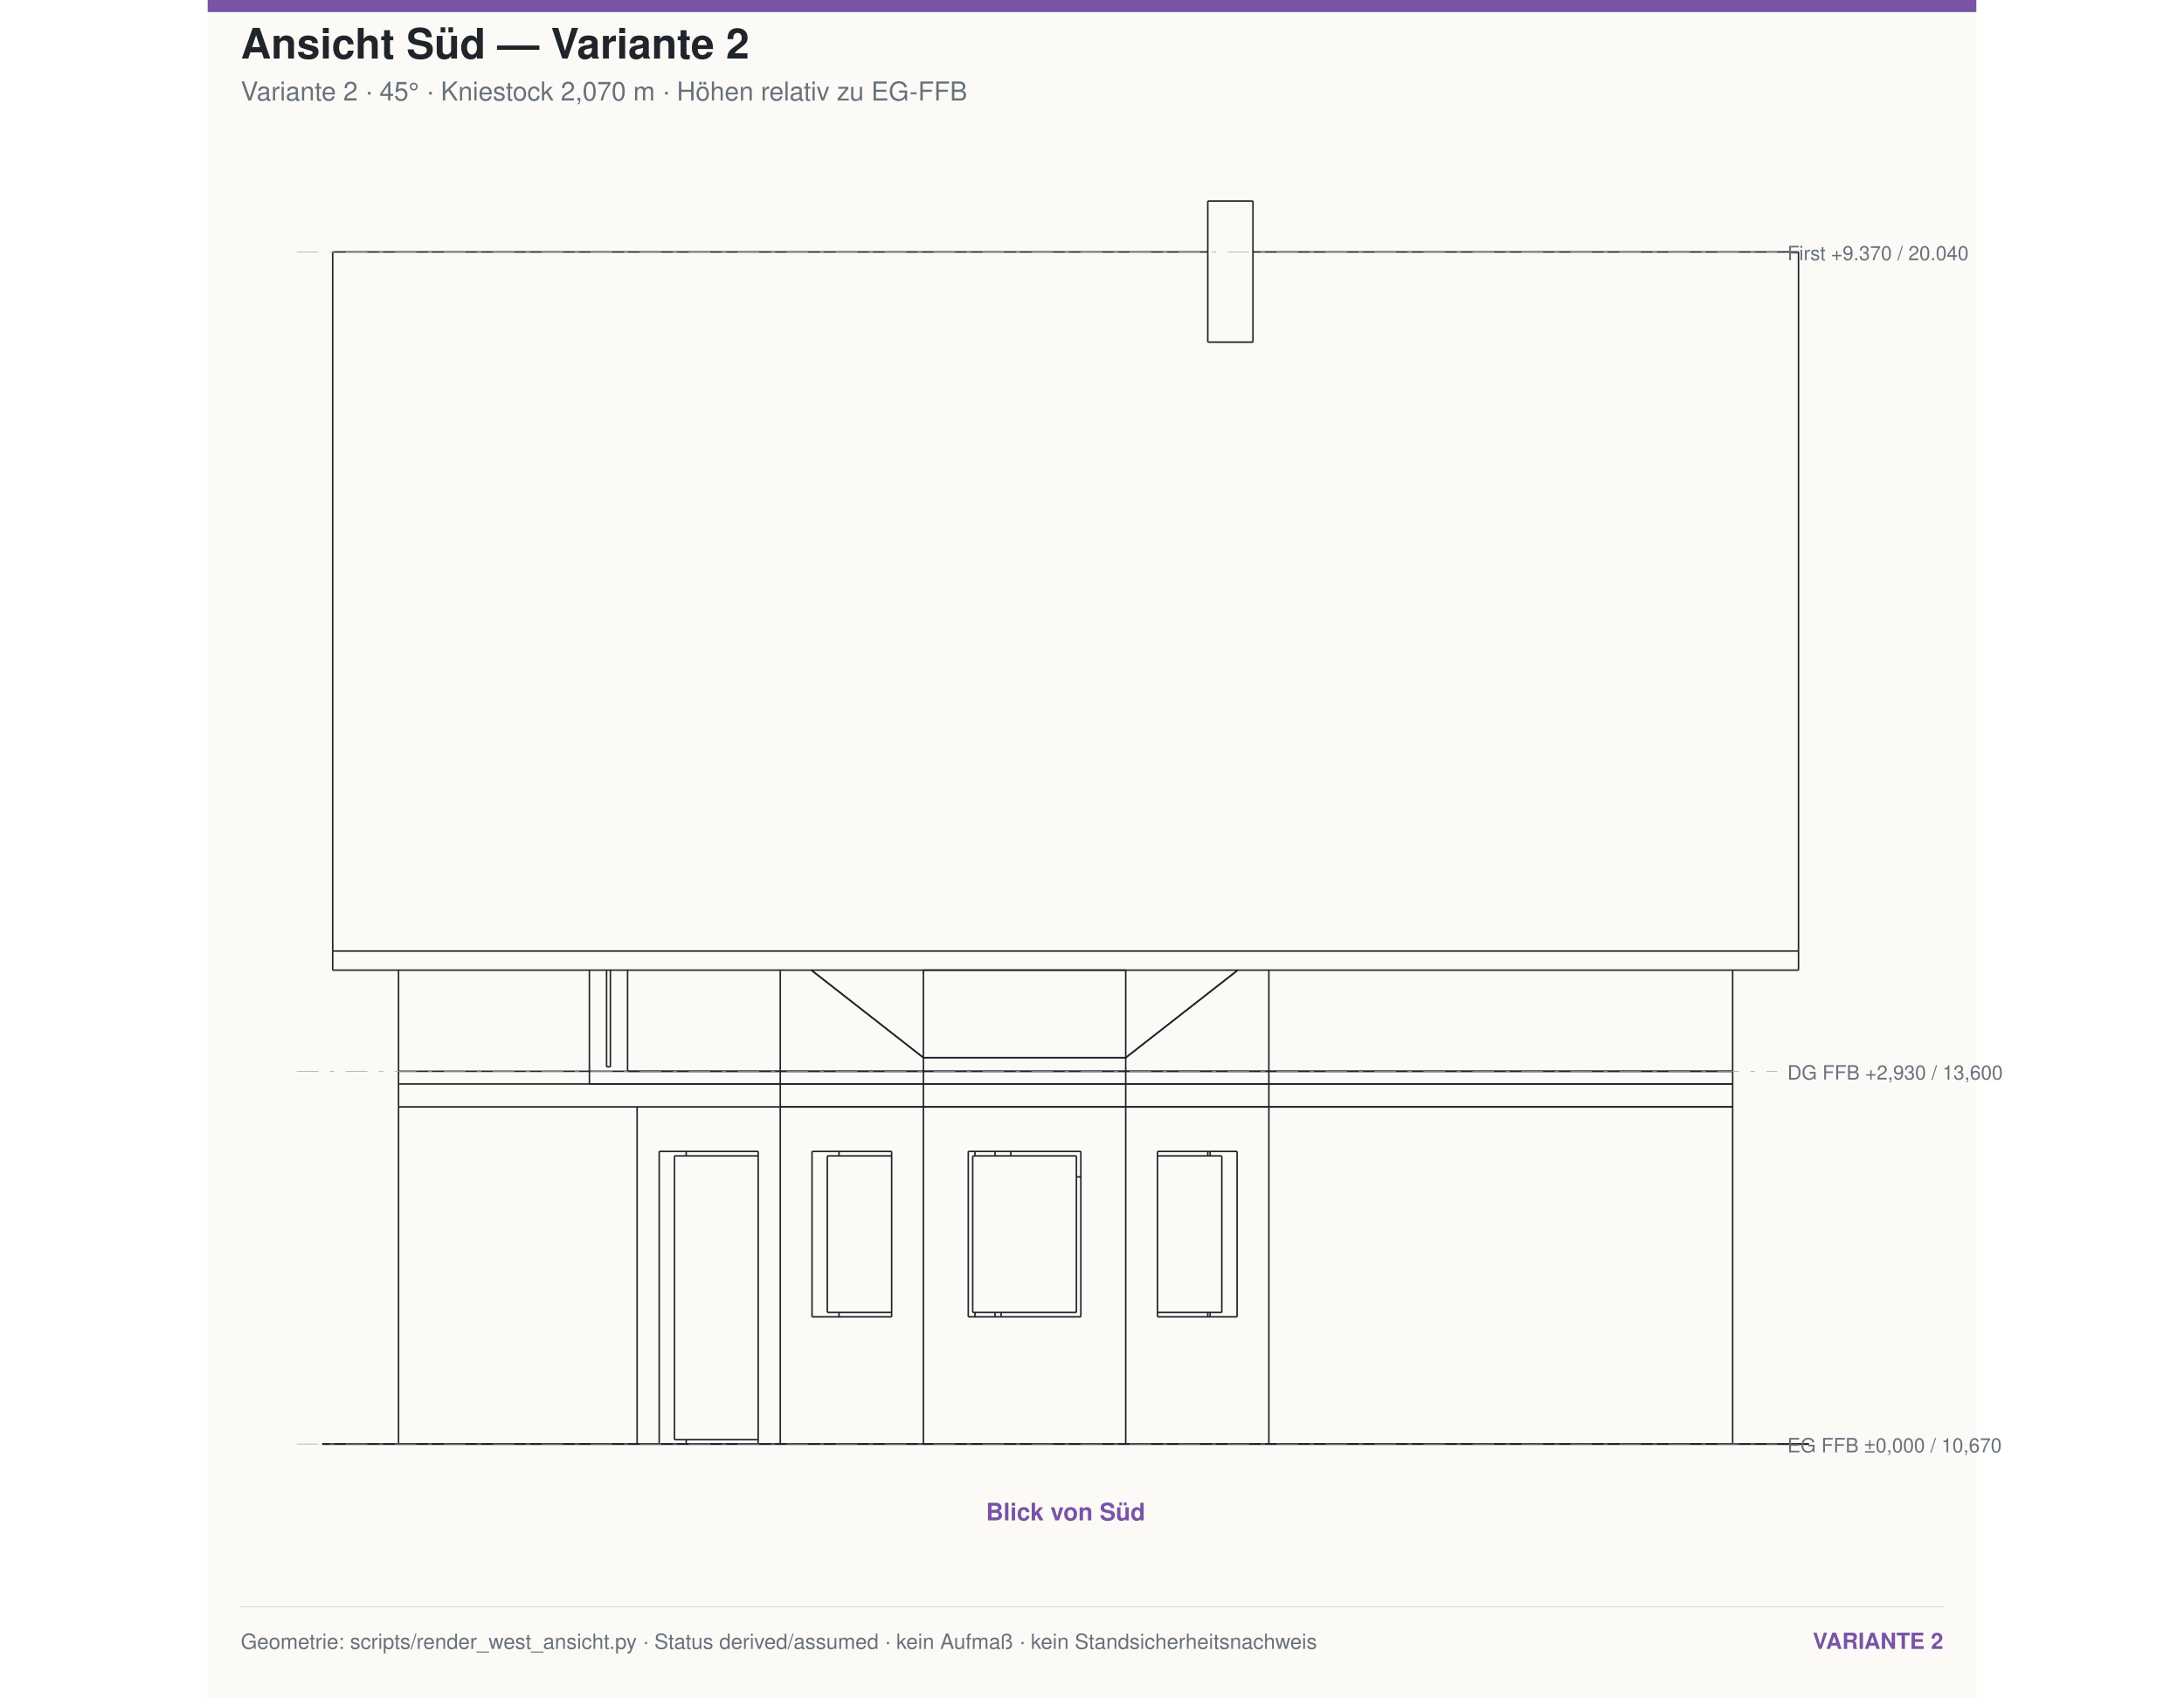
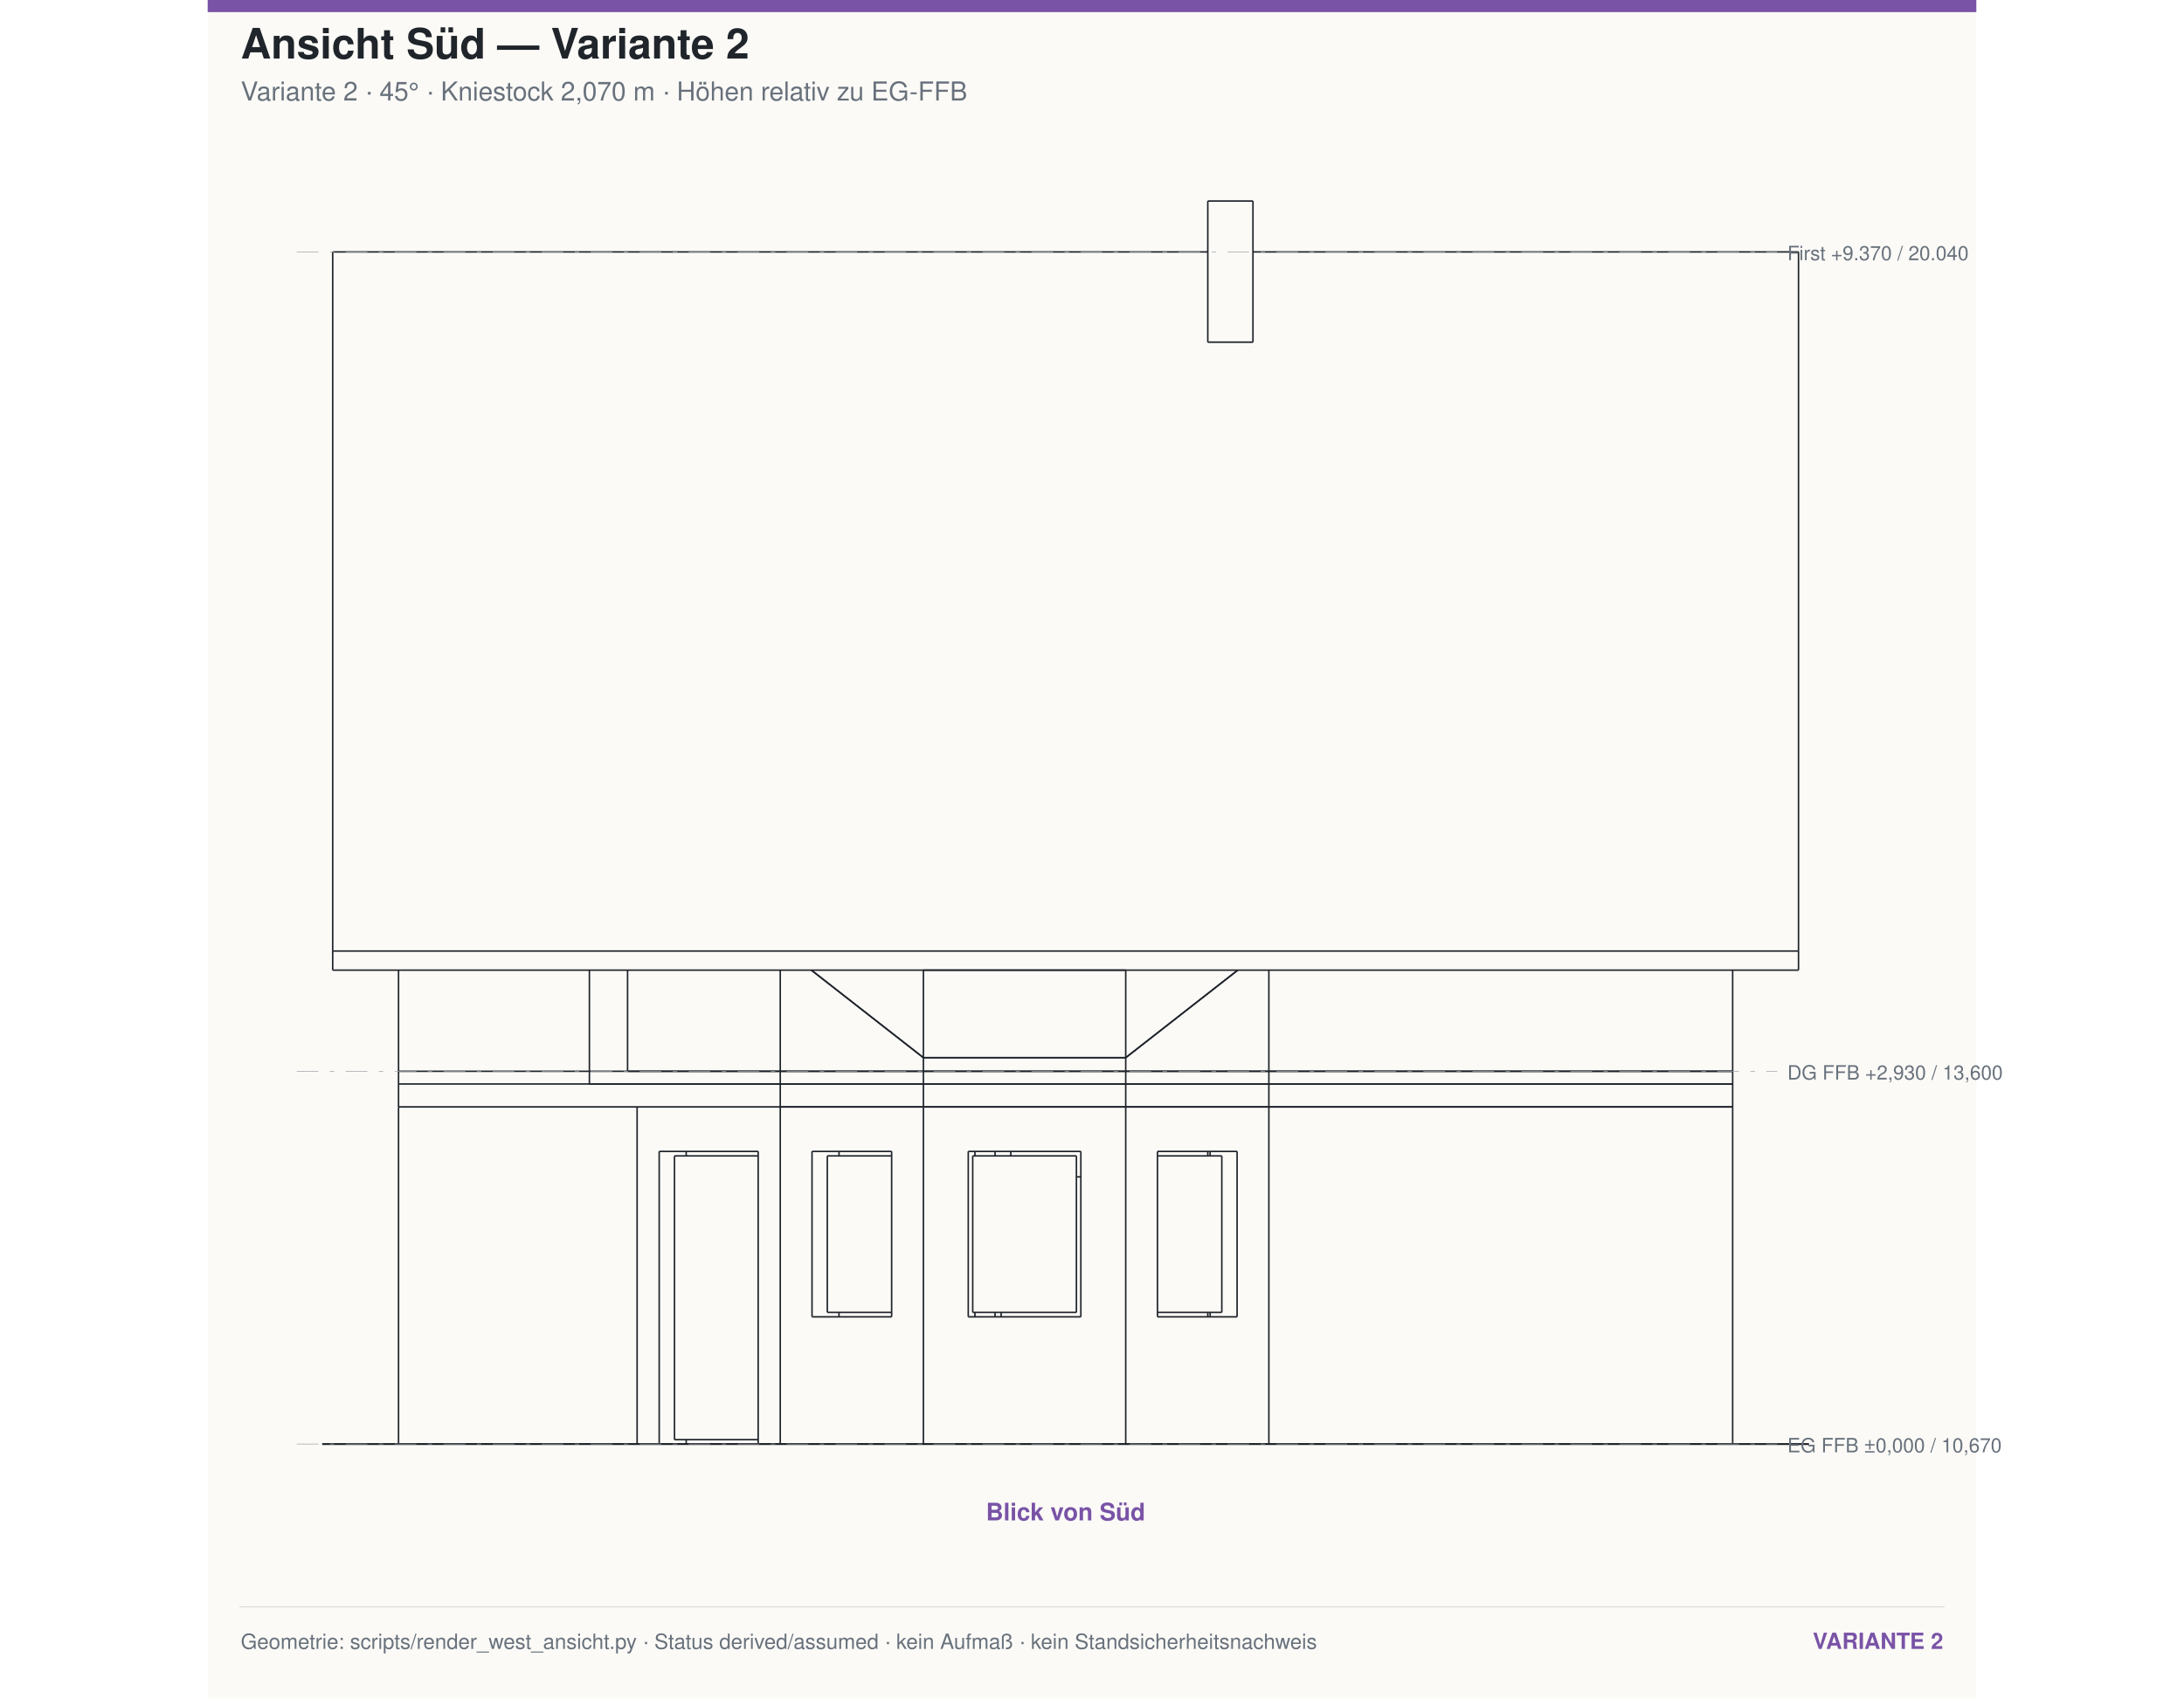
<svg xmlns="http://www.w3.org/2000/svg" width="1800" height="1400" viewBox="-1500 -11350 13900 13350">
  <rect x="-1500" y="-11350" width="13900" height="13350" fill="#fbfaf7" />
  <rect x="-1500" y="-11350" width="13900" height="95" fill="#7953a6" />
  <text x="-1240.0" y="-10890.0" font-family="Helvetica,Arial,sans-serif" font-size="330" text-anchor="start" fill="#20252b" font-weight="700">Ansicht Süd — Variante 2</text>
  <text x="-1240.0" y="-10560.0" font-family="Helvetica,Arial,sans-serif" font-size="205" text-anchor="start" fill="#68717b" font-weight="400">Variante 2 · 45° · Kniestock 2,070 m · Höhen relativ zu EG-FFB</text>
  <g transform="matrix(0,-1,-1,0,0,0)">
    <g fill="none" stroke="#20252b" stroke-linecap="butt" stroke-linejoin="miter" stroke-width="12" transform="scale(1, -1)">
      <path id="1" d=" M 0 0 L 2650 0 " />
      <path id="2" d=" M 0 2260.72 L 0 2826.41 " />
      <path id="3" d=" M 2650 10485 L 2650 6840 " />
      <path id="4" d=" M 2650 6840 L 2650 5715 " />
      <path id="5" d=" M 2650 5715 L 2650 4125 " />
      <path id="6" d=" M 2650 4125 L 2650 3000 " />
      <path id="7" d=" M 0 10485 L 2650 10485 " />
      <path id="8" d=" M 0 2048.59 L 0 1875 " />
      <path id="9" d=" M 0 2048.59 L 0 2260.72 " />
      <path id="10" d=" M 0 1875 L 0 0 " />
      <path id="11" d=" M 0 1875 L 2650 1875 " />
      <path id="12" d=" M 0 6840 L 2650 6840 " />
      <path id="13" d=" M 0 10485 L 0 6840 " />
      <path id="14" d=" M 0 3000 L 0 2826.41 " />
      <path id="15" d=" M 2300 2826.41 L 0 2826.41 " />
      <path id="16" d=" M 2300 2826.41 L 2300 2048.59 " />
      <path id="17" d=" M 2300 2048.59 L 0 2048.59 " />
      <path id="18" d=" M 0 6840 L 0 5715 " />
      <path id="19" d=" M 0 5715 L 2650 5715 " />
      <path id="20" d=" M 2300 6590.39 L 2300 5964.61 " />
      <path id="21" d=" M 2300 5964.61 L 1000 5964.61 " />
      <path id="22" d=" M 1000 6590.39 L 1000 5964.61 " />
      <path id="23" d=" M 2300 6590.39 L 1000 6590.39 " />
      <path id="24" d=" M 0 3000 L 2650 3000 " />
      <path id="25" d=" M 0 5715 L 0 4125 " />
      <path id="26" d=" M 0 4125 L 2650 4125 " />
      <path id="27" d=" M 2300 5362.5 L 2300 4477.5 " />
      <path id="28" d=" M 2300 4477.5 L 1000 4477.5 " />
      <path id="29" d=" M 1000 5362.5 L 1000 4477.5 " />
      <path id="30" d=" M 2300 5362.5 L 1000 5362.5 " />
      <path id="31" d=" M 0 4125 L 0 3000 " />
      <path id="32" d=" M 2300 3875.39 L 2300 3249.61 " />
      <path id="33" d=" M 2300 3249.61 L 1000 3249.61 " />
      <path id="34" d=" M 1000 3875.39 L 1000 3249.61 " />
      <path id="35" d=" M 2300 3875.39 L 1000 3875.39 " />
      <path id="36" d=" M 2300 6378.26 L 2265 6378.26 " />
      <path id="37" d=" M 1035 6378.26 L 1000 6378.26 " />
      <path id="38" d=" M 2300 3461.74 L 2265 3461.74 " />
      <path id="39" d=" M 1035 3461.74 L 1000 3461.74 " />
      <path id="40" d=" M 2300 2260.72 L 2265 2260.72 " />
      <path id="41" d=" M 35 2260.72 L 0 2260.72 " />
      <path id="42" d=" M 2265 4811.87 L 2300 4811.87 " />
      <path id="43" d=" M 1000 4688.13 L 1035 4688.13 " />
      <path id="44" d=" M 2265 4688.13 L 2300 4688.13 " />
      <path id="45" d=" M 1000 4530 L 1035 4530 " />
      <path id="46" d=" M 2265 4530 L 2300 4530 " />
      <path id="47" d=" M 1000 6360 L 1035 6360 " />
      <path id="48" d=" M 2265 6360 L 2300 6360 " />
      <path id="49" d=" M 1035 6470.19 L 2265 6470.19 " />
      <path id="50" d=" M 1035 6470.19 L 1035 5964.61 " />
      <path id="51" d=" M 2265 6470.19 L 2265 5964.61 " />
      <path id="52" d=" M 1035 5327.5 L 2265 5327.5 " />
      <path id="53" d=" M 1035 4512.5 L 2265 4512.5 " />
      <path id="54" d=" M 1035 5327.5 L 1035 4512.5 " />
      <path id="55" d=" M 2265 5327.5 L 2265 4512.5 " />
      <path id="56" d=" M 1035 3369.81 L 2265 3369.81 " />
      <path id="57" d=" M 1035 3875.39 L 1035 3369.81 " />
      <path id="58" d=" M 2265 3875.39 L 2265 3369.81 " />
      <path id="59" d=" M 35 2168.8 L 2265 2168.8 " />
      <path id="60" d=" M 35 2826.41 L 35 2168.8 " />
      <path id="61" d=" M 2265 2826.41 L 2265 2168.8 " />
      <path id="62" d=" M 1000 4735.86 L 1035 4735.86 " />
      <path id="63" d=" M 2100 5327.5 L 2100 5362.5 " />
      <path id="64" d=" M 2650 0 L 2830 0 " />
      <path id="65" d=" M 2650 10485 L 2830 10485 " />
      <path id="66" d=" M 2650 3000 L 2650 0 " />
      <path id="67" d=" M 2650 10485 L 2650 6840 " />
      <path id="68" d=" M 2650 4125 L 2650 3000 " />
      <path id="69" d=" M 2650 6840 L 2650 5715 " />
      <path id="70" d=" M 2650 5715 L 2650 4125 " />
      <path id="71" d=" M 2830 3000 L 2830 0 " />
      <path id="72" d=" M 2830 10485 L 2830 6840 " />
      <path id="73" d=" M 2830 4125 L 2830 3000 " />
      <path id="74" d=" M 2830 6840 L 2830 5715 " />
      <path id="75" d=" M 2830 5715 L 2830 4125 " />
      <path id="76" d=" M 2650 3000 L 2830 3000 " />
      <path id="77" d=" M 2650 6840 L 2830 6840 " />
      <path id="78" d=" M 2650 4125 L 2830 4125 " />
      <path id="79" d=" M 2650 5715 L 2830 5715 " />
      <path id="80" d=" M 2830 0 L 2930 0 " />
      <path id="81" d=" M 2830 10485 L 2930 10485 " />
      <path id="82" d=" M 2830 10485 L 2830 6840 " />
      <path id="83" d=" M 2830 6840 L 2830 5715 " />
      <path id="84" d=" M 2830 3000 L 2830 1500 " />
      <path id="85" d=" M 2830 5715 L 2830 4125 " />
      <path id="86" d=" M 2830 4125 L 2830 3000 " />
      <path id="87" d=" M 2930 10485 L 2930 6840 " />
      <path id="88" d=" M 2930 6840 L 2930 5715 " />
      <path id="89" d=" M 2930 3000 L 2930 1500 " />
      <path id="90" d=" M 2930 5715 L 2930 4125 " />
      <path id="91" d=" M 2930 4125 L 2930 3000 " />
      <path id="92" d=" M 2830 6840 L 2930 6840 " />
      <path id="93" d=" M 2830 1500 L 2930 1500 " />
      <path id="94" d=" M 2830 5715 L 2930 5715 " />
      <path id="95" d=" M 2830 3000 L 2930 3000 " />
      <path id="96" d=" M 2830 4125 L 2930 4125 " />
      <path id="97" d=" M 2930 3000 L 2930 1800 " />
      <path id="98" d=" M 2930 4125 L 2930 3000 " />
      <path id="99" d=" M 2930 5715 L 2930 4125 " />
      <path id="100" d=" M 2930 6840 L 2930 5715 " />
      <path id="101" d=" M 2930 10485 L 2930 6840 " />
      <path id="102" d=" M 2930 10485 L 3725 10485 " />
      <path id="103" d=" M 2930 1800 L 3725 1800 " />
      <path id="104" d=" M 2930 3000 L 3725 3000 " />
      <path id="105" d=" M 3036.86 4125 L 3725 3244.22 " />
      <path id="106" d=" M 2930 4125 L 3036.86 4125 " />
      <path id="107" d=" M 3036.86 4125 L 3036.86 5715 " />
      <path id="108" d=" M 2930 5715 L 3036.86 5715 " />
      <path id="109" d=" M 3725 6595.78 L 3036.86 5715 " />
      <path id="110" d=" M 2930 6840 L 3725 6840 " />
-       <path id="111" d=" M 2965 1635 L 3725 1635 " />
-       <path id="112" d=" M 2965 1665 L 3725 1665 " />
-       <path id="113" d=" M 2965 1635 L 2965 1665 " />
-       <path id="114" d=" M 2930 0 L 3725 0 " />
-       <path id="115" d=" M 2930 1500 L 2930 0 " />
-       <path id="116" d=" M 2930 1500 L 3725 1500 " />
-       <path id="117" d=" M 3036.86 4125 L 3725 3244.22 " />
-       <path id="118" d=" M 3036.86 4125 L 3036.86 5715 " />
-       <path id="119" d=" M 3725 6595.78 L 3036.86 5715 " />
-       <path id="120" d=" M 3725 4125 L 3725 5715 " />
-       <path id="121" d=" M 3036.86 4125 L 3725 4125 " />
-       <path id="122" d=" M 3036.86 5715 L 3725 5715 " />
-       <path id="123" d=" M 8660.65 6360 L 9770 6360 " />
-       <path id="124" d=" M 9770 6360 L 9770 6715 " />
-       <path id="125" d=" M 8660.65 6715 L 9770 6715 " />
-       <path id="126" d=" M 3725 -517.5 L 3875 -517.5 " />
-       <path id="127" d=" M 3875 -517.5 L 9370 -517.5 " />
-       <path id="128" d=" M 3725 11002.5 L 3875 11002.5 " />
-       <path id="129" d=" M 3875 11002.5 L 9370 11002.5 " />
-       <path id="130" d=" M 3725 -517.5 L 3725 11002.5 " />
-       <path id="131" d=" M 9370 -517.5 L 9370 6360 " />
-       <path id="132" d=" M 9370 6715 L 9370 11002.5 " />
-       <path id="133" d=" M 3875 -517.5 L 3875 11002.5 " />
-       <path id="134" d=" M 8660.65 6360 L 8660.65 6715 " />
+       <path id="111" d=" M 2930 0 L 3725 0 " />
+       <path id="112" d=" M 2930 1500 L 2930 0 " />
+       <path id="113" d=" M 2930 1500 L 3725 1500 " />
+       <path id="114" d=" M 3036.86 4125 L 3725 3244.22 " />
+       <path id="115" d=" M 3036.86 4125 L 3036.86 5715 " />
+       <path id="116" d=" M 3725 6595.78 L 3036.86 5715 " />
+       <path id="117" d=" M 3725 4125 L 3725 5715 " />
+       <path id="118" d=" M 3036.86 4125 L 3725 4125 " />
+       <path id="119" d=" M 3036.86 5715 L 3725 5715 " />
+       <path id="120" d=" M 8660.65 6360 L 9770 6360 " />
+       <path id="121" d=" M 9770 6360 L 9770 6715 " />
+       <path id="122" d=" M 8660.65 6715 L 9770 6715 " />
+       <path id="123" d=" M 3725 -517.5 L 3875 -517.5 " />
+       <path id="124" d=" M 3875 -517.5 L 9370 -517.5 " />
+       <path id="125" d=" M 3725 11002.5 L 3875 11002.5 " />
+       <path id="126" d=" M 3875 11002.5 L 9370 11002.5 " />
+       <path id="127" d=" M 3725 -517.5 L 3725 11002.5 " />
+       <path id="128" d=" M 9370 -517.5 L 9370 6360 " />
+       <path id="129" d=" M 9370 6715 L 9370 11002.5 " />
+       <path id="130" d=" M 3875 -517.5 L 3875 11002.5 " />
+       <path id="131" d=" M 8660.65 6360 L 8660.65 6715 " />
    </g>
  </g>
  <line x1="-600.0" y1="0.0" x2="11085.0" y2="0.0" stroke="#20252b" stroke-width="15" />
  <line x1="-800.0" y1="0.0" x2="10835.0" y2="0.0" stroke="#9da3a8" stroke-width="5" stroke-dasharray="170,90,35,90" />
  <text x="10915.0" y="65.0" font-family="Helvetica,Arial,sans-serif" font-size="155" text-anchor="start" fill="#68717b" font-weight="400">EG FFB ±0,000 / 10,670</text>
  <line x1="-800.0" y1="-2930.0" x2="10835.0" y2="-2930.0" stroke="#9da3a8" stroke-width="5" stroke-dasharray="170,90,35,90" />
  <text x="10915.0" y="-2865.0" font-family="Helvetica,Arial,sans-serif" font-size="155" text-anchor="start" fill="#68717b" font-weight="400">DG FFB +2,930 / 13,600</text>
  <line x1="-800.0" y1="-9370.0" x2="10835.0" y2="-9370.0" stroke="#9da3a8" stroke-width="5" stroke-dasharray="170,90,35,90" />
  <text x="10915.0" y="-9305.0" font-family="Helvetica,Arial,sans-serif" font-size="155" text-anchor="start" fill="#68717b" font-weight="400">First +9.370 / 20.040</text>
  <text x="5242.5" y="600.0" font-family="Helvetica,Arial,sans-serif" font-size="190" text-anchor="middle" fill="#7953a6" font-weight="700">Blick von Süd</text>
  <line x1="-1250.0" y1="1280.0" x2="12150.0" y2="1280.0" stroke="#c7c9cb" stroke-width="5" />
  <text x="-1240.0" y="1610.0" font-family="Helvetica,Arial,sans-serif" font-size="165" text-anchor="start" fill="#68717b" font-weight="400">Geometrie: scripts/render_west_ansicht.py · Status derived/assumed · kein Aufmaß · kein Standsicherheitsnachweis</text>
  <text x="12140.0" y="1610.0" font-family="Helvetica,Arial,sans-serif" font-size="175" text-anchor="end" fill="#7953a6" font-weight="700">VARIANTE 2</text>
</svg>
